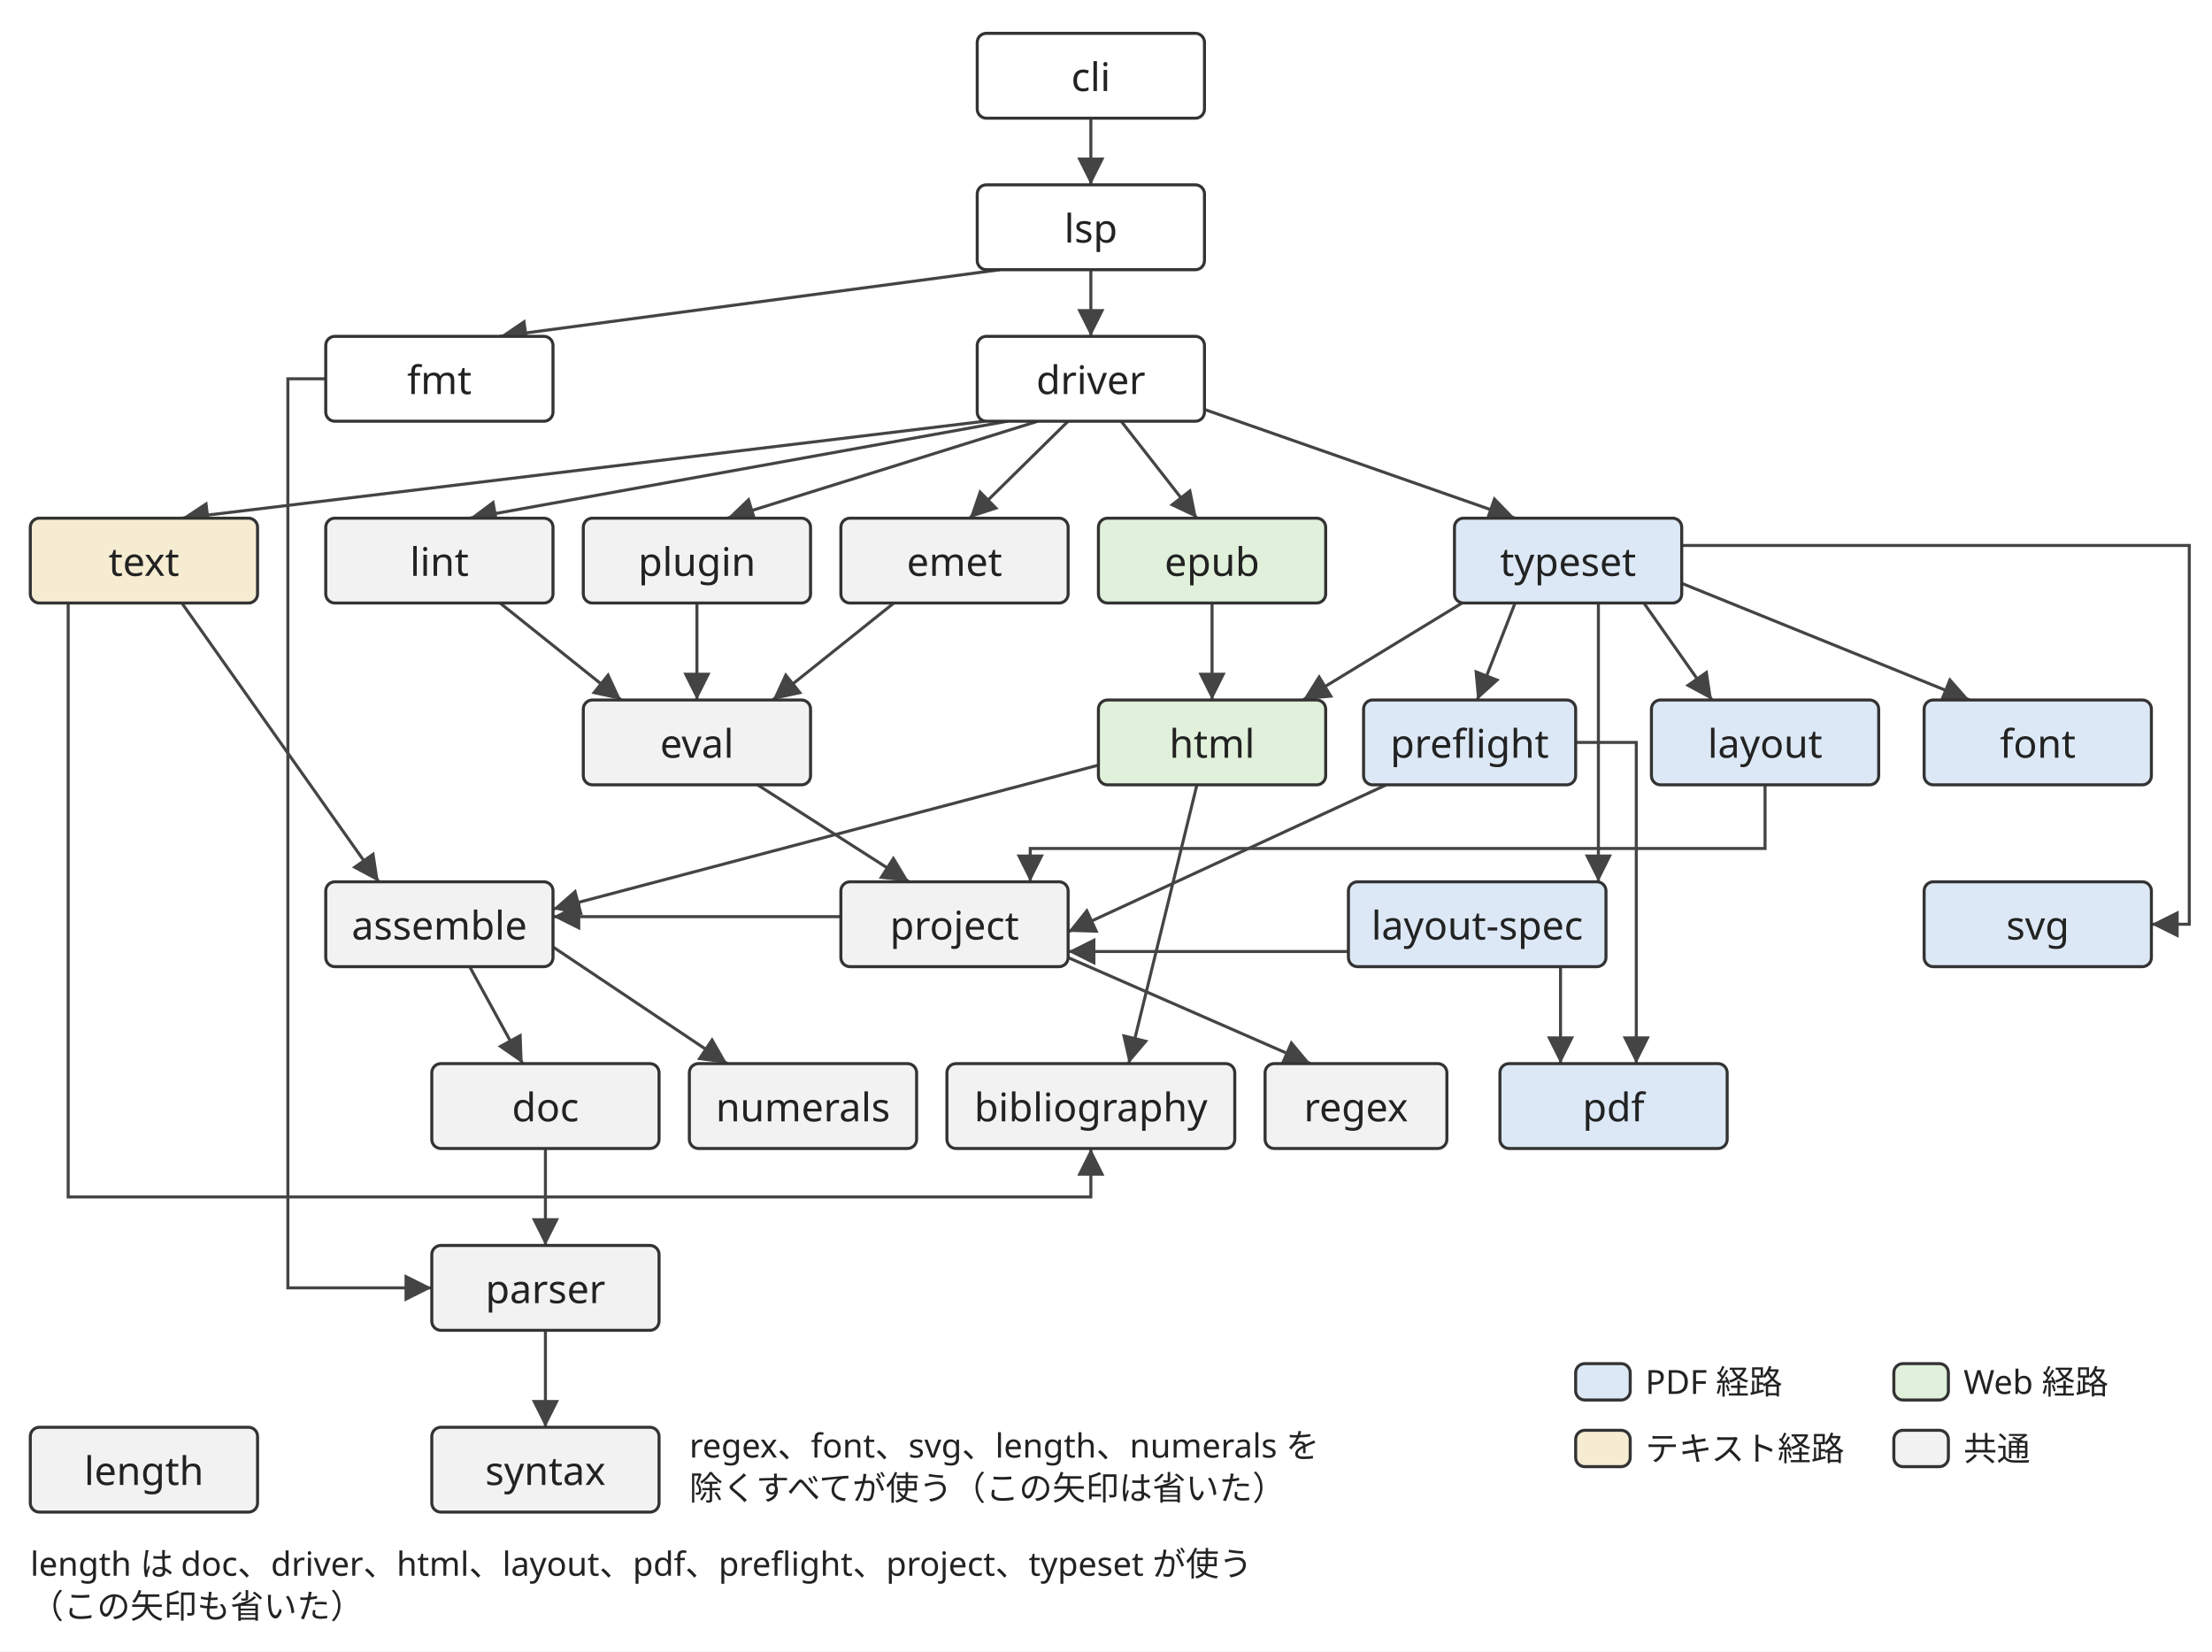
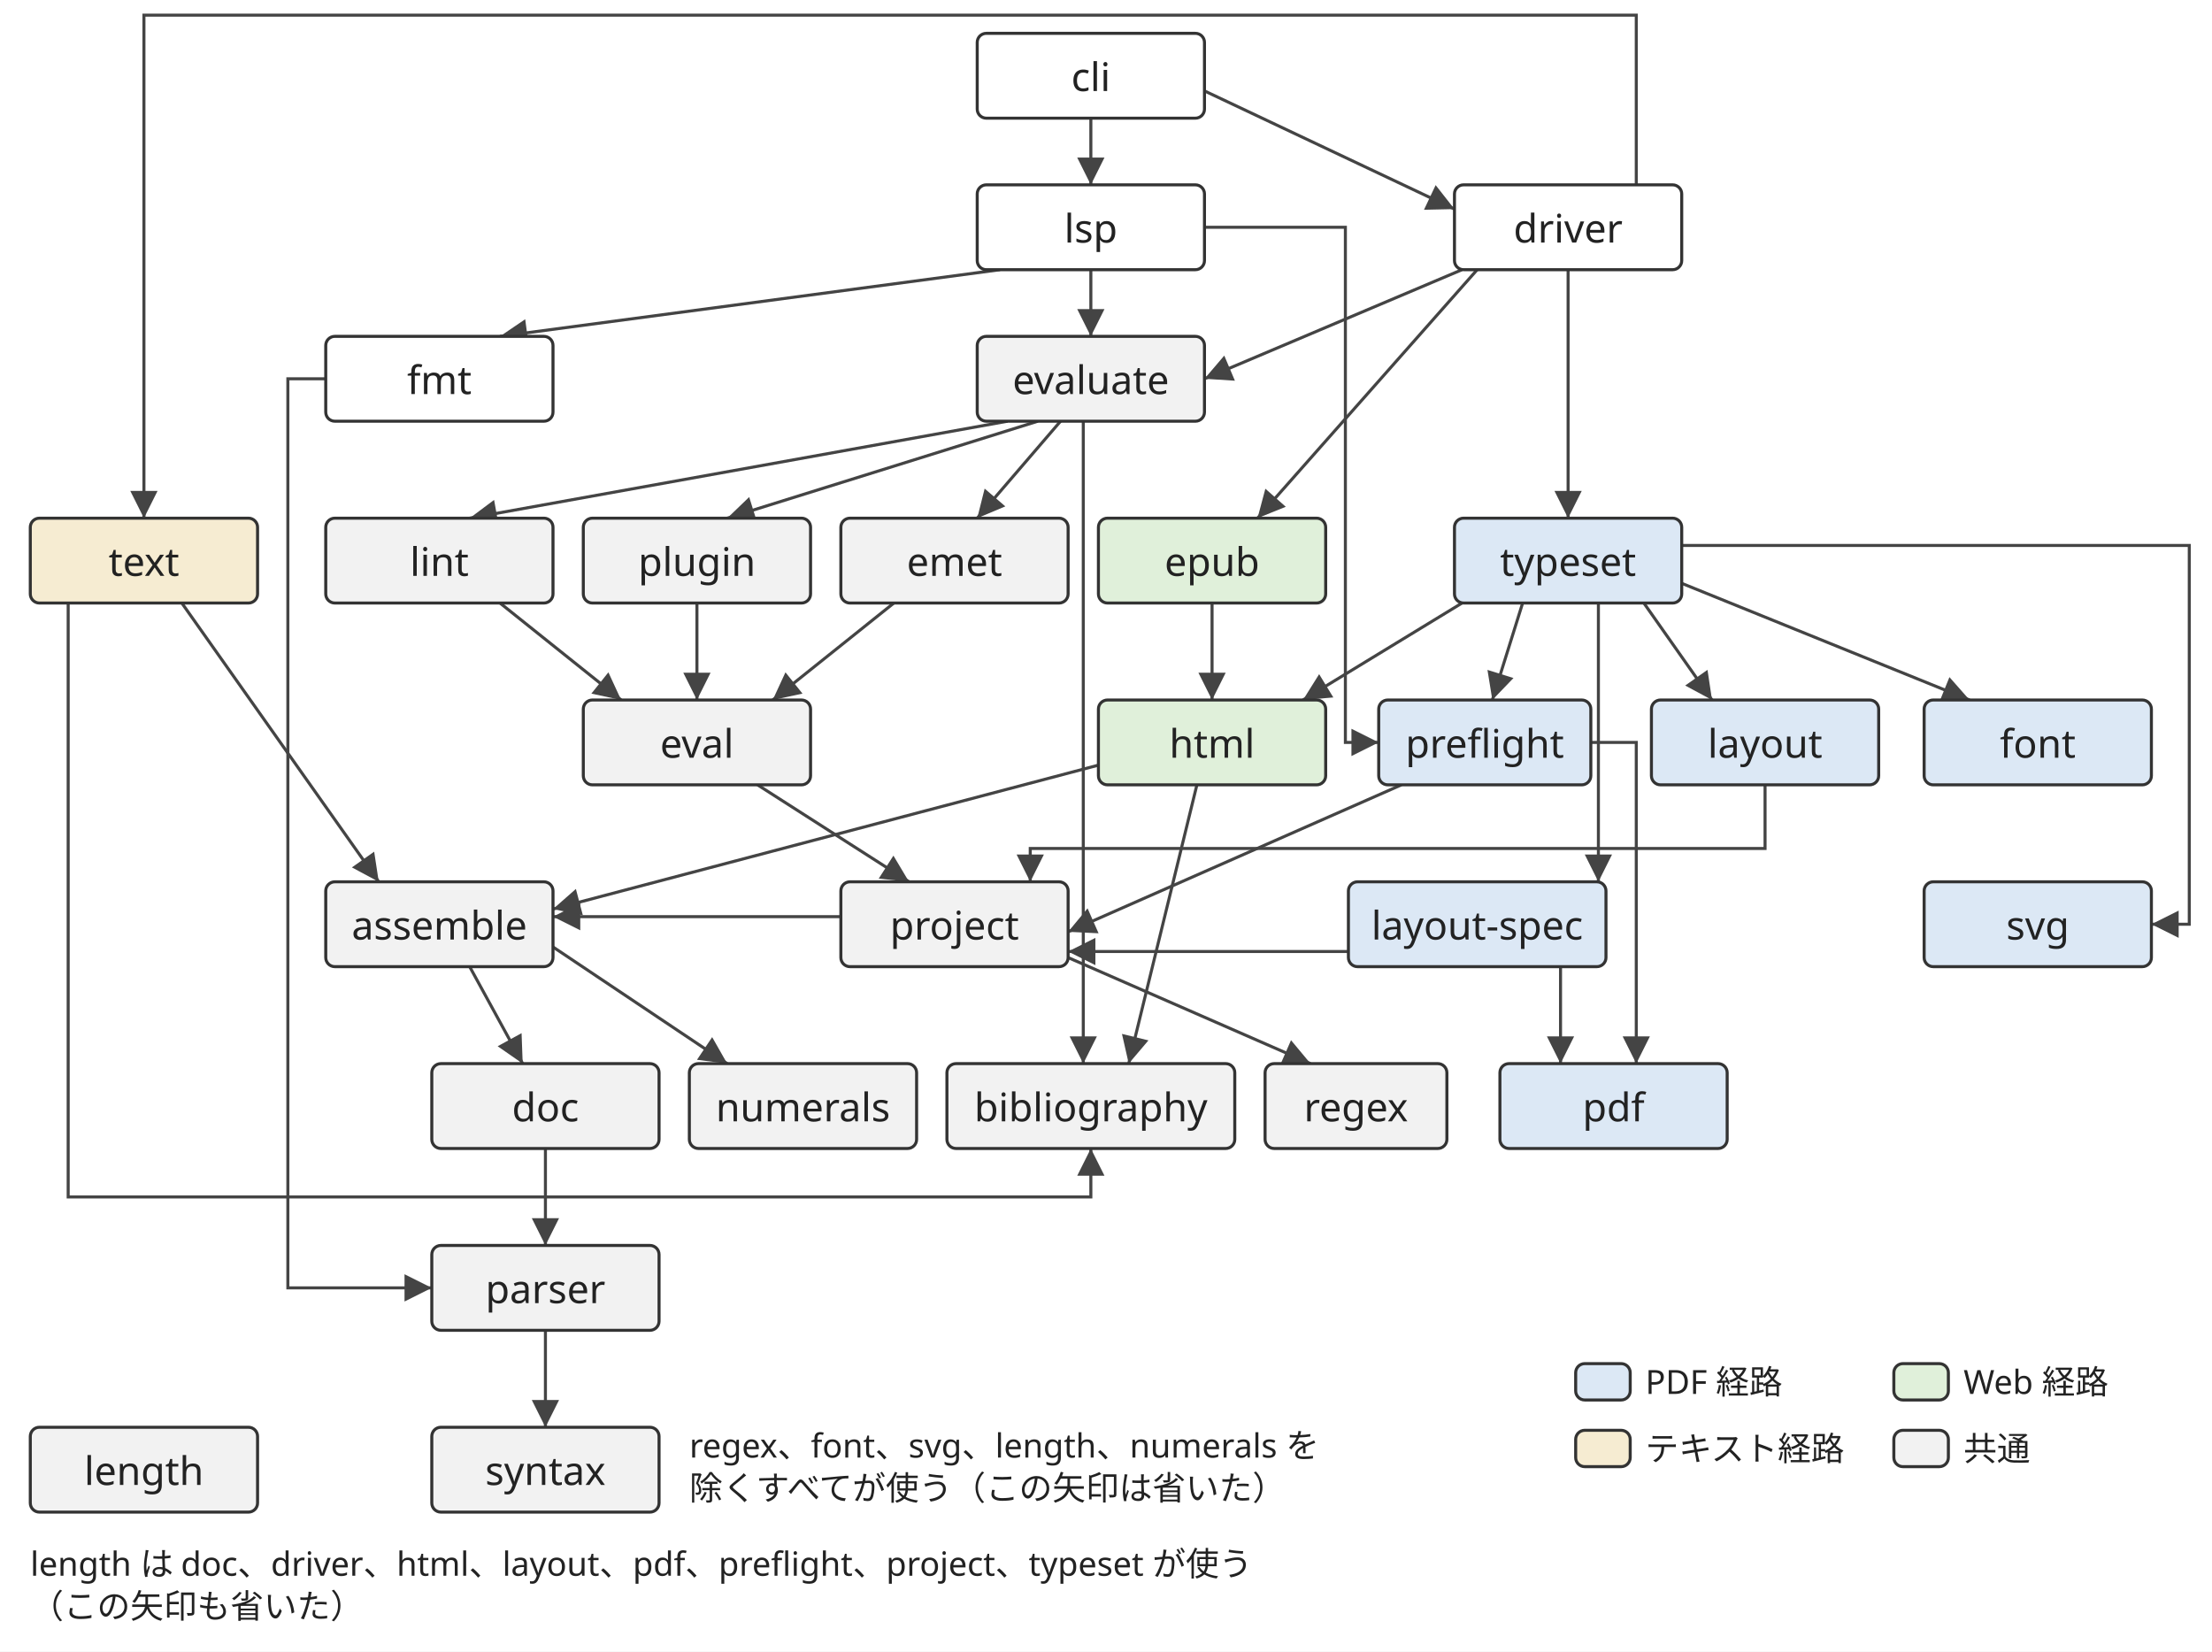
<svg xmlns="http://www.w3.org/2000/svg" width="1460" height="1090" viewBox="0 0 1460 1090">
  <style>
    @font-face { font-family: "Fig Sans"; src: url("../../fonts/NotoSansJP-Regular.otf"); }
    @font-face { font-family: "Fig Sans"; font-weight: bold; src: url("../../fonts/NotoSansJP-Bold.otf"); }
    text { font-family: "Fig Sans", sans-serif; font-size: 26px; fill: #222; }
    text { text-spacing-trim: space-all; }
    tspan.halt { font-feature-settings: "halt"; }
    .name { text-anchor: middle; dominant-baseline: central; }
    .note { font-size: 22px; }
    rect.box { stroke: #333; stroke-width: 2; rx: 6; }
    .core { fill: #f2f2f2; }
    .pdf { fill: #dce8f5; }
    .web { fill: #e0f0da; }
    .txt { fill: #f6ecd2; }
    .tool { fill: #ffffff; }
    line, path.edge { stroke: #444; stroke-width: 2; fill: none; marker-end: url(#arrow); }
  </style>
  <defs>
    <marker id="arrow" viewBox="0 0 10 10" refX="10" refY="5" markerWidth="9" markerHeight="9" orient="auto-start-reverse">
      <path d="M0,0 L10,5 L0,10 z" fill="#444" />
    </marker>
  </defs>
  <rect width="1460" height="1090" fill="#fff" />
  <line x1="720" y1="78" x2="720" y2="122" />
+   <line x1="795" y1="60" x2="960" y2="138" />
  <line x1="720" y1="178" x2="720" y2="222" />
  <line x1="660" y1="178" x2="330" y2="222" />
-   <line x1="650" y1="278" x2="120" y2="342" />
+   <path class="edge" d="M795,150 H888 V490 H910" />
+   <path class="edge" d="M1080,122 V10 H95 V342" />
+   <line x1="965" y1="178" x2="795" y2="250" />
+   <line x1="975" y1="178" x2="830" y2="342" />
+   <line x1="1035" y1="178" x2="1035" y2="342" />
  <line x1="665" y1="278" x2="310" y2="342" />
  <line x1="685" y1="278" x2="480" y2="342" />
-   <line x1="705" y1="278" x2="640" y2="342" />
-   <line x1="740" y1="278" x2="790" y2="342" />
-   <line x1="780" y1="265" x2="1000" y2="342" />
+   <line x1="700" y1="278" x2="645" y2="342" />
+   <line x1="715" y1="278" x2="715" y2="702" />
  <line x1="330" y1="398" x2="410" y2="462" />
  <line x1="460" y1="398" x2="460" y2="462" />
  <line x1="590" y1="398" x2="510" y2="462" />
  <line x1="800" y1="398" x2="800" y2="462" />
  <line x1="965" y1="398" x2="860" y2="462" />
-   <line x1="1000" y1="398" x2="975" y2="462" />
+   <line x1="1005" y1="398" x2="985" y2="462" />
  <line x1="1055" y1="398" x2="1055" y2="582" />
  <line x1="1085" y1="398" x2="1130" y2="462" />
  <line x1="1110" y1="385" x2="1300" y2="462" />
  <path class="edge" d="M1110,360 H1445 V610 H1420" />
  <line x1="500" y1="518" x2="600" y2="582" />
  <line x1="725" y1="505" x2="365" y2="600" />
  <line x1="790" y1="518" x2="745" y2="702" />
-   <line x1="915" y1="518" x2="705" y2="615" />
-   <path class="edge" d="M1040,490 H1080 V702" />
+   <line x1="925" y1="518" x2="705" y2="615" />
+   <path class="edge" d="M1050,490 H1080 V702" />
  <path class="edge" d="M1165,518 V560 H680 V582" />
  <line x1="890" y1="628" x2="705" y2="628" />
  <line x1="1030" y1="638" x2="1030" y2="702" />
  <line x1="555" y1="605" x2="365" y2="605" />
  <line x1="705" y1="632" x2="865" y2="702" />
  <line x1="120" y1="398" x2="250" y2="582" />
  <path class="edge" d="M45,398 V790 H720 V758" />
  <line x1="310" y1="638" x2="345" y2="702" />
  <line x1="365" y1="625" x2="480" y2="702" />
  <line x1="360" y1="758" x2="360" y2="822" />
  <line x1="360" y1="878" x2="360" y2="942" />
  <path class="edge" d="M215,250 H190 V850 H285" />
  <rect class="box tool" x="645" y="22" width="150" height="56" />
  <text class="name" x="720" y="50">cli</text>
  <rect class="box tool" x="645" y="122" width="150" height="56" />
  <text class="name" x="720" y="150">lsp</text>
  <rect class="box tool" x="215" y="222" width="150" height="56" />
  <text class="name" x="290" y="250">fmt</text>
-   <rect class="box tool" x="645" y="222" width="150" height="56" />
-   <text class="name" x="720" y="250">driver</text>
+   <rect class="box tool" x="960" y="122" width="150" height="56" />
+   <text class="name" x="1035" y="150">driver</text>
+   <rect class="box core" x="645" y="222" width="150" height="56" />
+   <text class="name" x="720" y="250">evaluate</text>
  <rect class="box txt" x="20" y="342" width="150" height="56" />
  <text class="name" x="95" y="370">text</text>
  <rect class="box core" x="215" y="342" width="150" height="56" />
  <text class="name" x="290" y="370">lint</text>
  <rect class="box core" x="385" y="342" width="150" height="56" />
  <text class="name" x="460" y="370">plugin</text>
  <rect class="box core" x="555" y="342" width="150" height="56" />
  <text class="name" x="630" y="370">emet</text>
  <rect class="box web" x="725" y="342" width="150" height="56" />
  <text class="name" x="800" y="370">epub</text>
  <rect class="box pdf" x="960" y="342" width="150" height="56" />
  <text class="name" x="1035" y="370">typeset</text>
  <rect class="box core" x="385" y="462" width="150" height="56" />
  <text class="name" x="460" y="490">eval</text>
  <rect class="box web" x="725" y="462" width="150" height="56" />
  <text class="name" x="800" y="490">html</text>
-   <rect class="box pdf" x="900" y="462" width="140" height="56" />
-   <text class="name" x="970" y="490">preflight</text>
+   <rect class="box pdf" x="910" y="462" width="140" height="56" />
+   <text class="name" x="980" y="490">preflight</text>
  <rect class="box pdf" x="1090" y="462" width="150" height="56" />
  <text class="name" x="1165" y="490">layout</text>
  <rect class="box pdf" x="1270" y="462" width="150" height="56" />
  <text class="name" x="1345" y="490">font</text>
  <rect class="box core" x="215" y="582" width="150" height="56" />
  <text class="name" x="290" y="610">assemble</text>
  <rect class="box core" x="555" y="582" width="150" height="56" />
  <text class="name" x="630" y="610">project</text>
  <rect class="box pdf" x="890" y="582" width="170" height="56" />
  <text class="name" x="975" y="610">layout-spec</text>
  <rect class="box pdf" x="1270" y="582" width="150" height="56" />
  <text class="name" x="1345" y="610">svg</text>
  <rect class="box core" x="285" y="702" width="150" height="56" />
  <text class="name" x="360" y="730">doc</text>
  <rect class="box core" x="455" y="702" width="150" height="56" />
  <text class="name" x="530" y="730">numerals</text>
  <rect class="box core" x="625" y="702" width="190" height="56" />
  <text class="name" x="720" y="730">bibliography</text>
  <rect class="box core" x="835" y="702" width="120" height="56" />
  <text class="name" x="895" y="730">regex</text>
  <rect class="box pdf" x="990" y="702" width="150" height="56" />
  <text class="name" x="1065" y="730">pdf</text>
  <rect class="box core" x="285" y="822" width="150" height="56" />
  <text class="name" x="360" y="850">parser</text>
  <rect class="box core" x="285" y="942" width="150" height="56" />
  <text class="name" x="360" y="970">syntax</text>
  <rect class="box core" x="20" y="942" width="150" height="56" />
  <text class="name" x="95" y="970">length</text>
  <text class="note" x="455" y="962">regex、font、svg、length、numerals を</text>
  <text class="note" x="455" y="990">除くすべてが使う（この矢印は省いた）</text>
  <text class="note" x="20" y="1040">length は doc、driver、html、layout、pdf、preflight、project、typeset が使う</text>
  <text class="note" x="20" y="1068">（この矢印も省いた）</text>
  <rect class="box pdf" x="1040" y="900" width="36" height="24" />
  <text class="note" x="1086" y="920">PDF 経路</text>
  <rect class="box web" x="1250" y="900" width="36" height="24" />
  <text class="note" x="1296" y="920">Web 経路</text>
  <rect class="box txt" x="1040" y="944" width="36" height="24" />
  <text class="note" x="1086" y="964">テキスト経路</text>
  <rect class="box core" x="1250" y="944" width="36" height="24" />
  <text class="note" x="1296" y="964">共通</text>
</svg>
